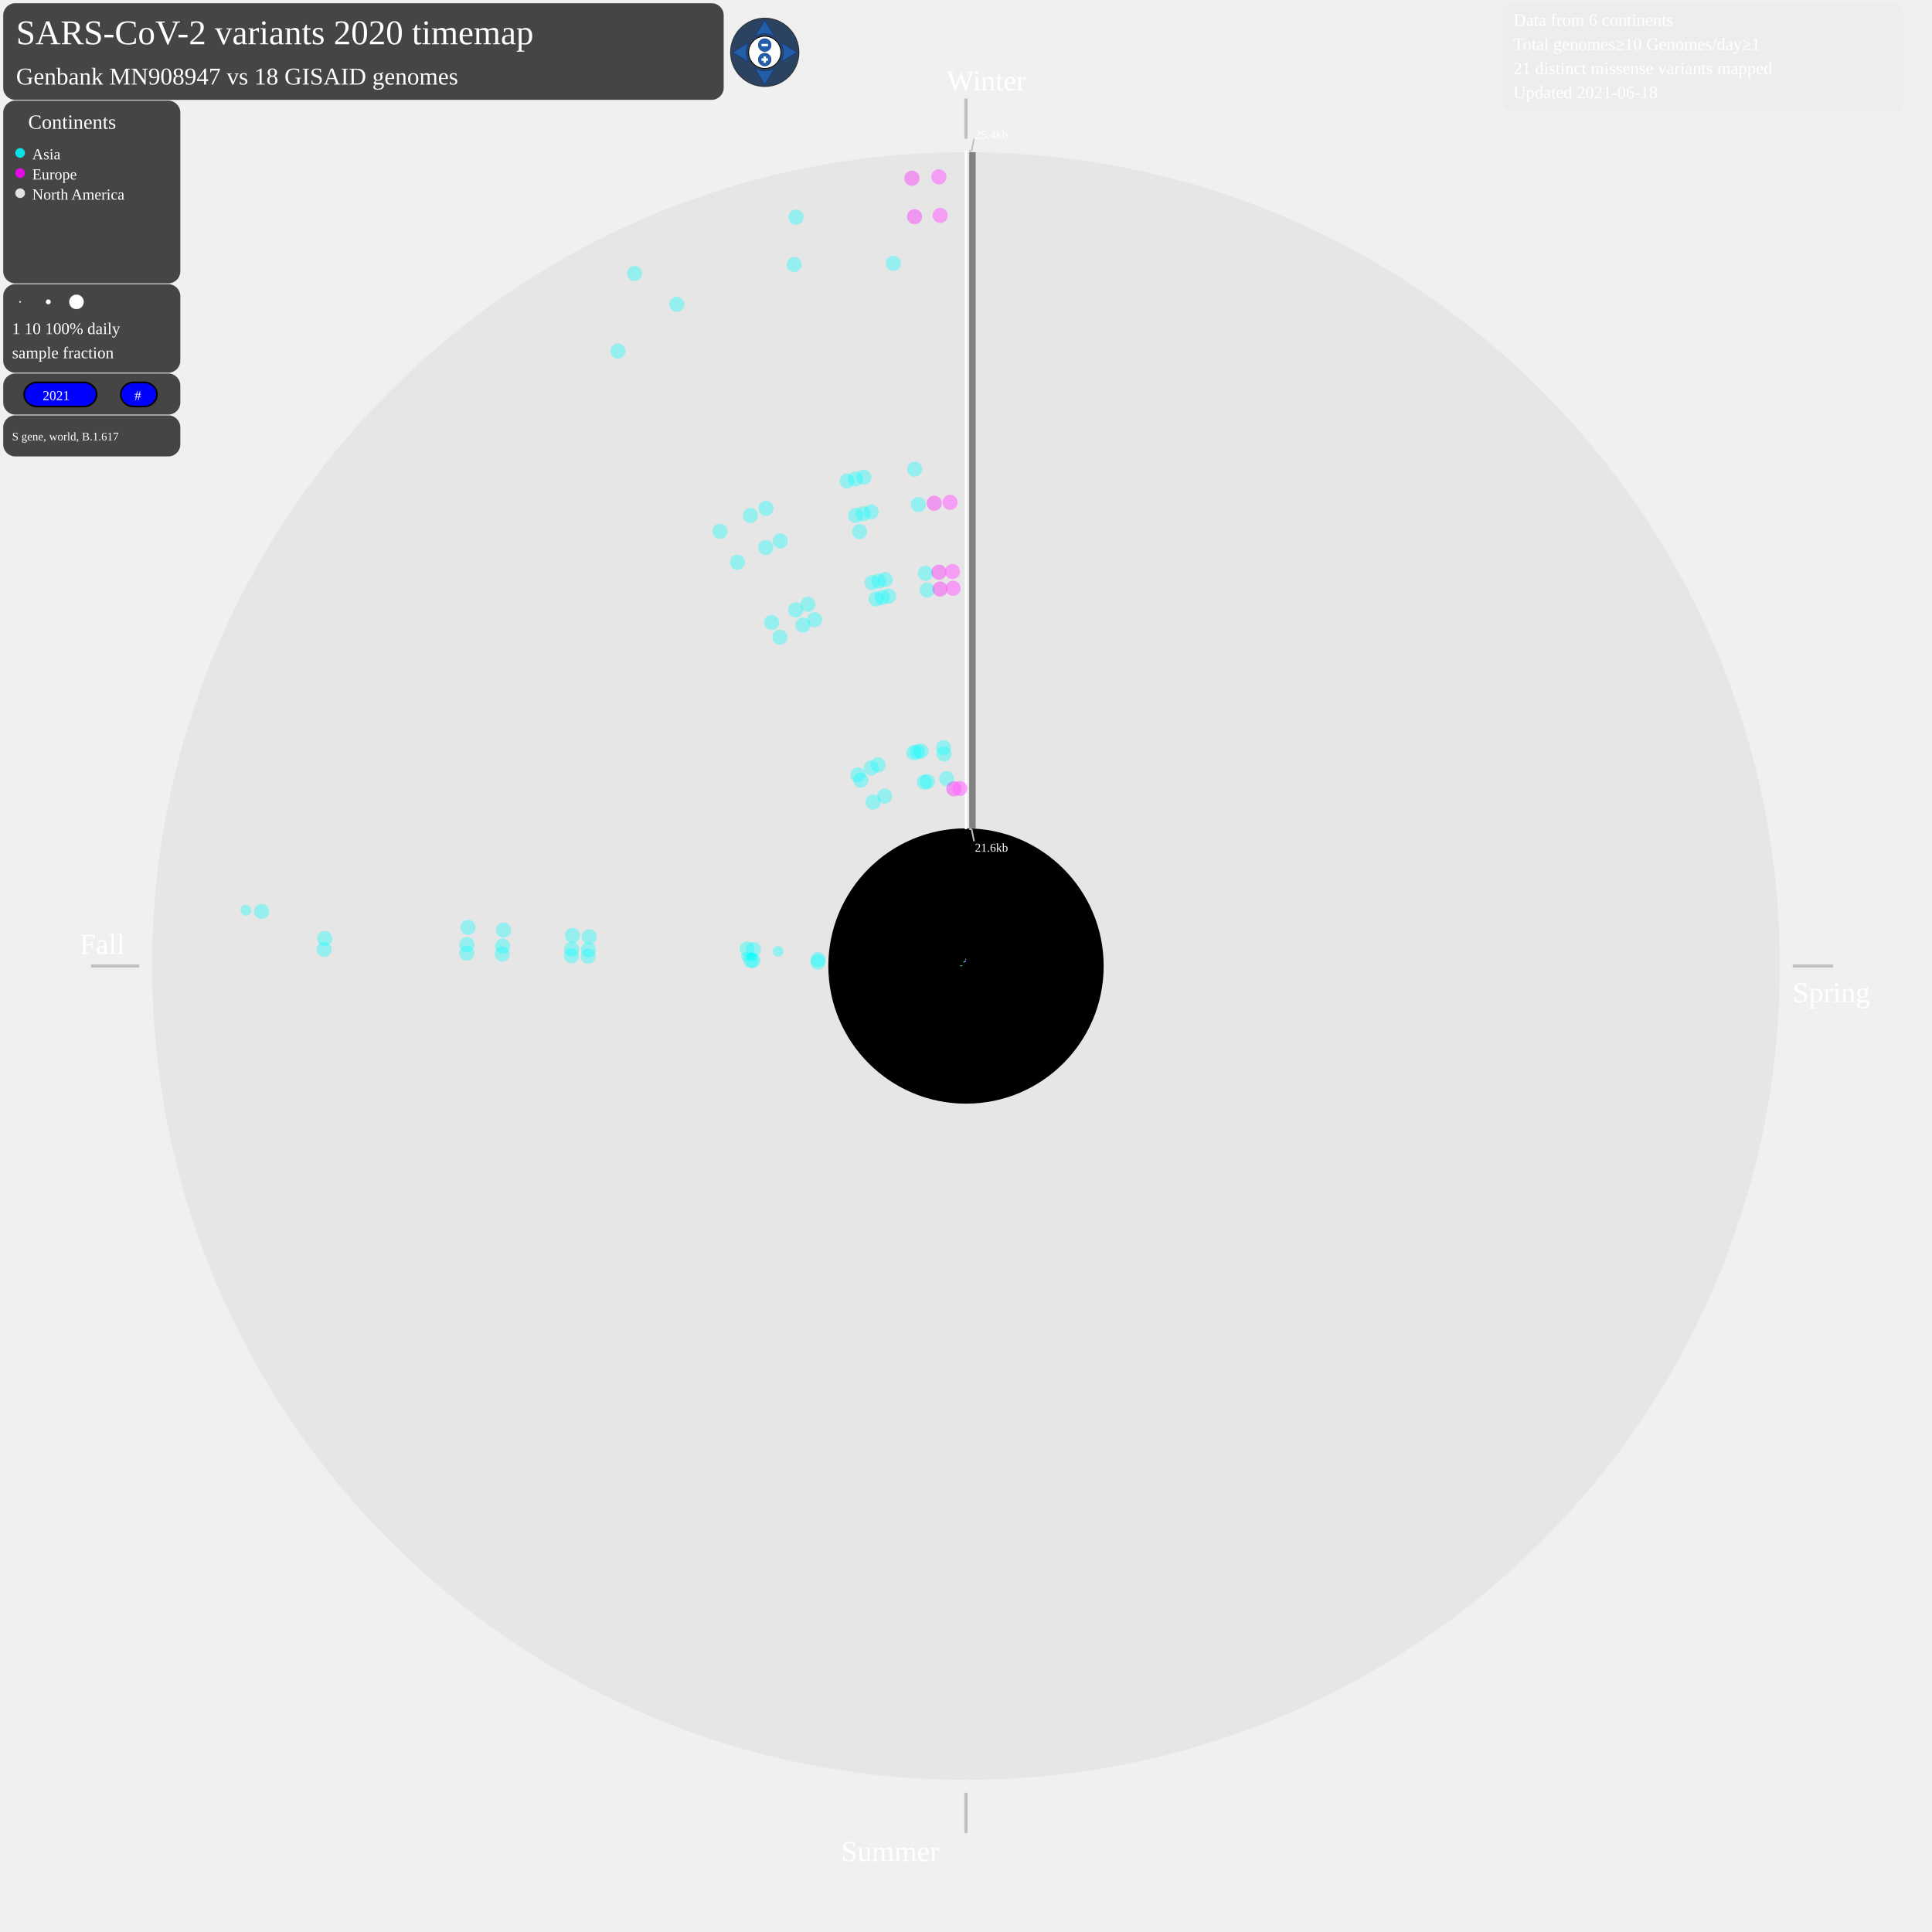
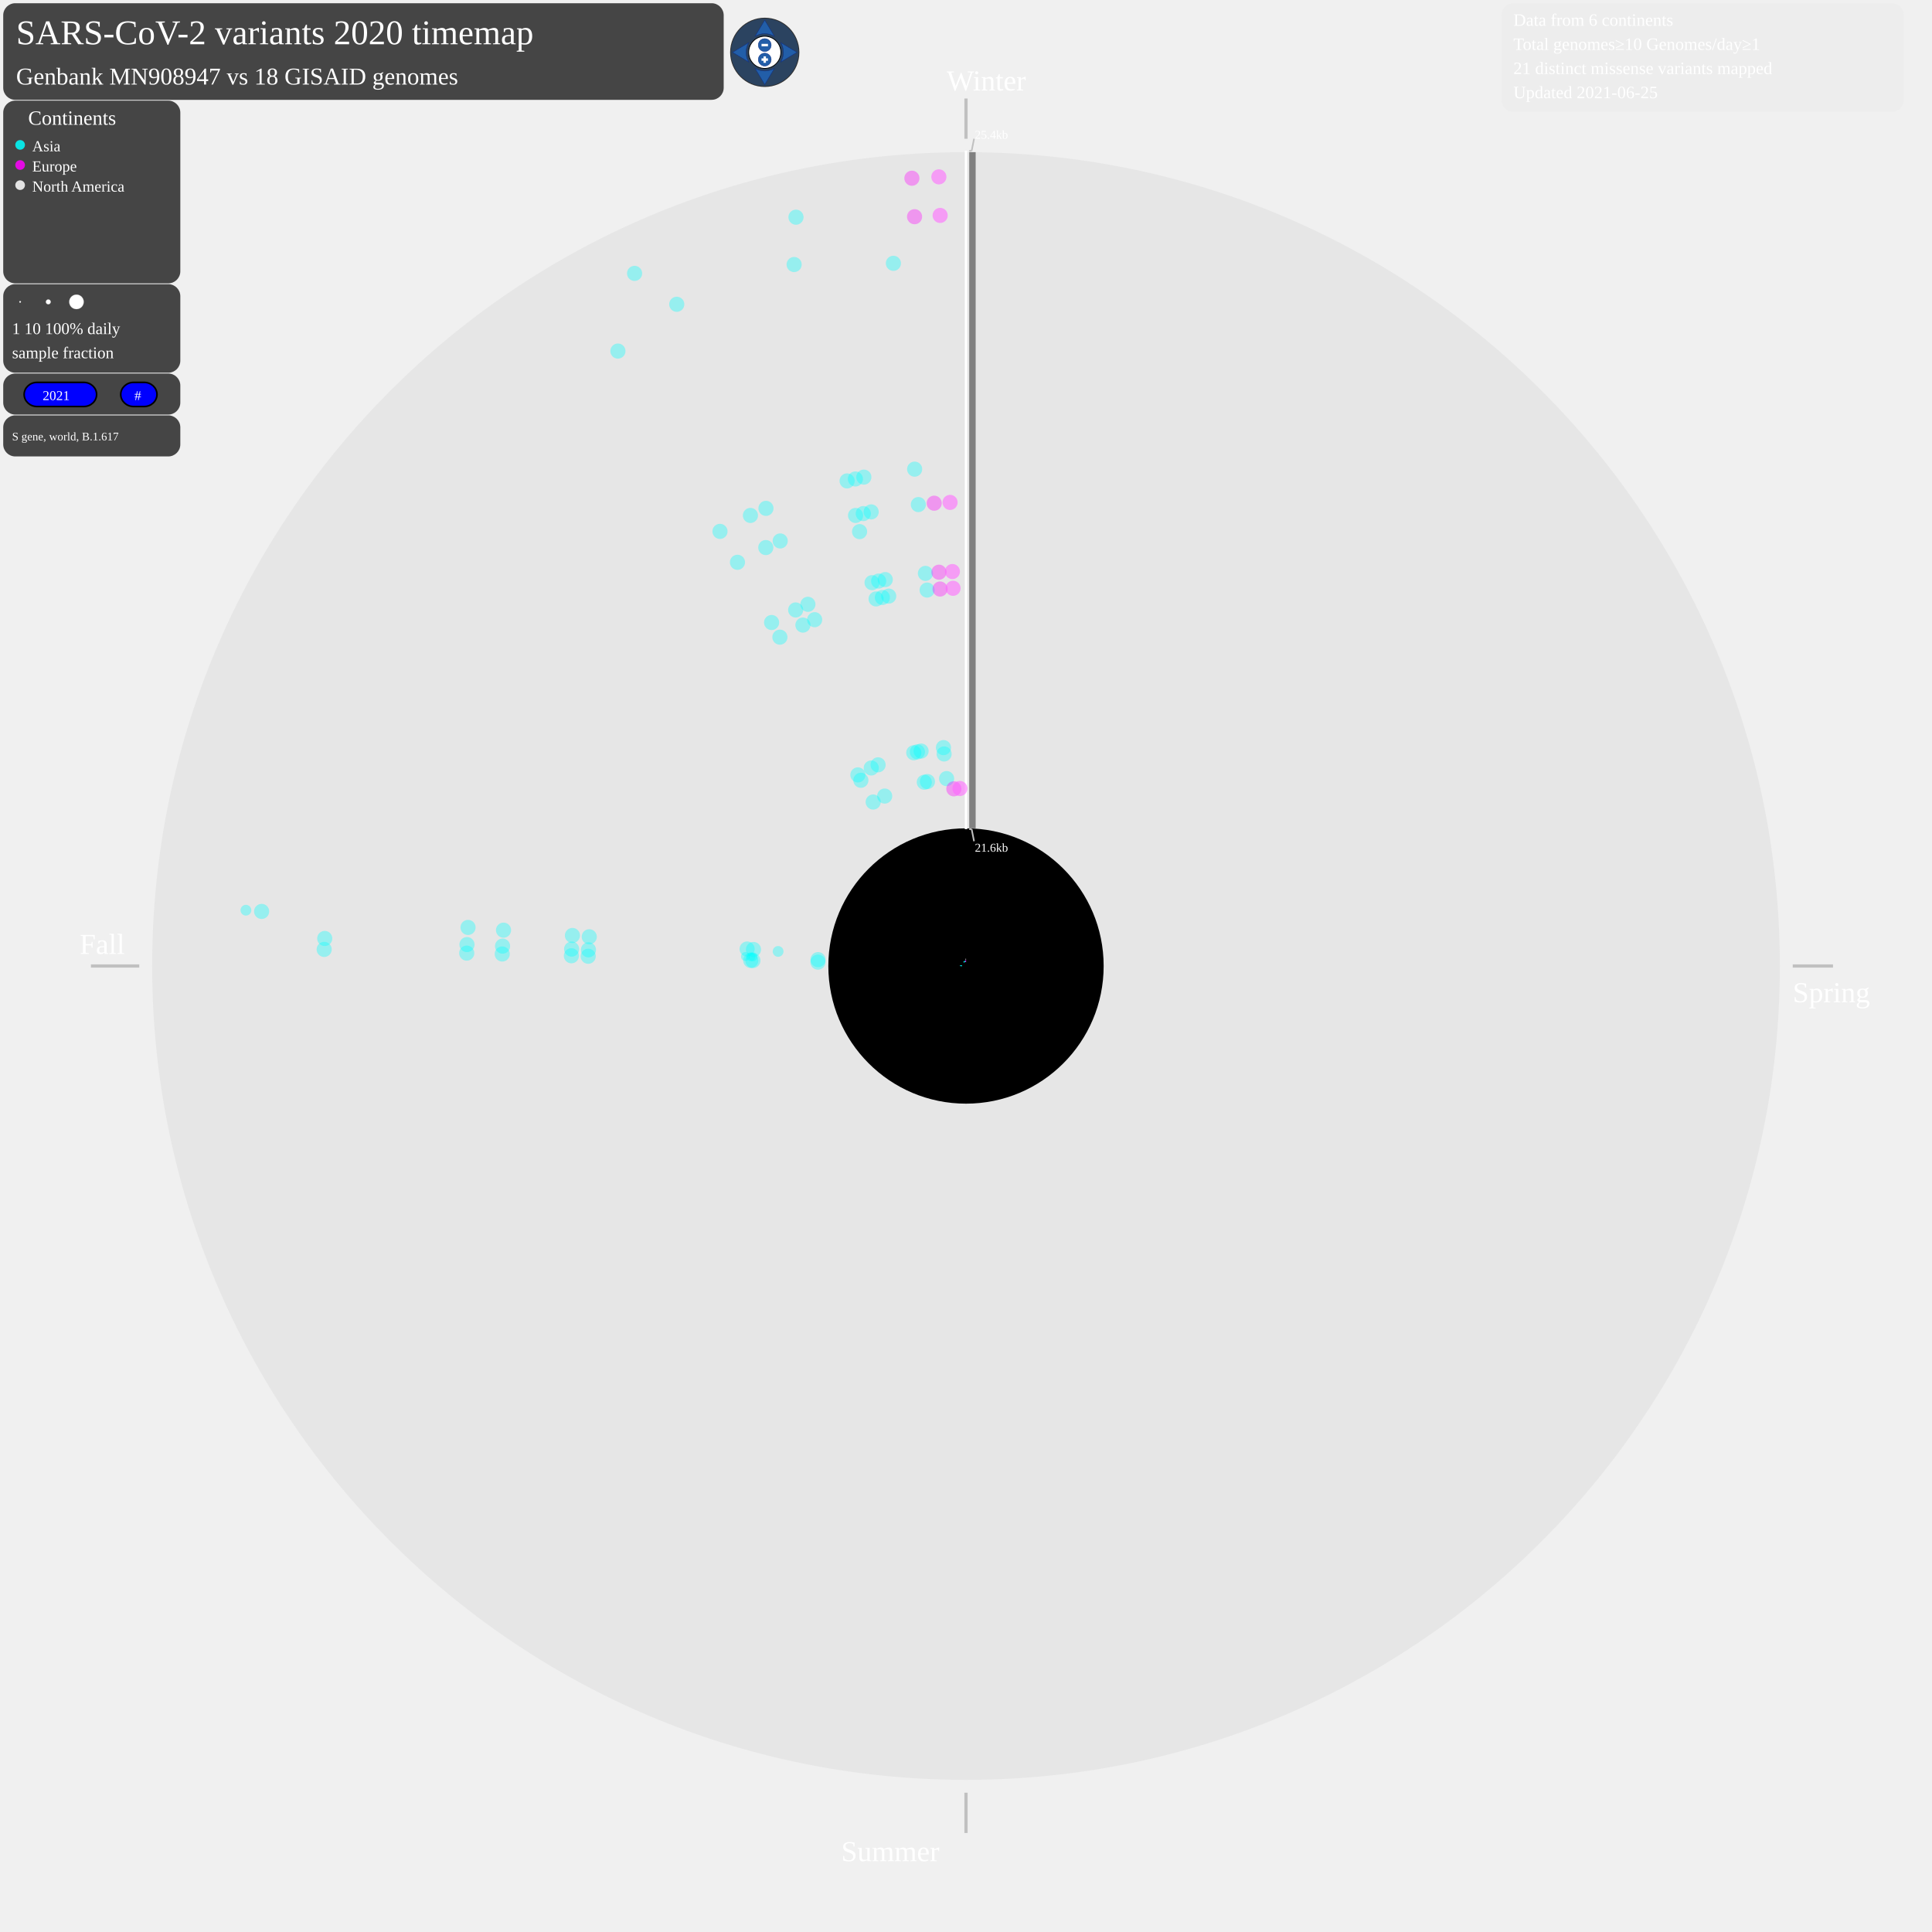
<svg xmlns="http://www.w3.org/2000/svg" width="2400" height="2400" style="background-color:black" viewBox="0 0 2400 2400" id="map-svg">
  <defs>
    <style type="text/css">
	.sb {
	stroke-width:0.8;
	stroke-opacity:0.7;
	}
	.sb:hover {
	stroke-width:0.8;
	stroke-opacity:1.0;
	}
	.compass {
	fill: #fff;
	stroke: #000;
	stroke-width: 1;
	}
	.button {
	fill: #225EA8;
	stroke: #0C2C84;
	stroke-width: 0.5;
	stroke-miterlimit:6;
	stroke-linecap: round;
	}
	.button:hover {
	stroke-width: 1;
	}
	.plus-minus {
	fill: #fff;
	pointer-events: none;
	}
	.legendcol {
	stroke: none;
	fill-opacity:0.85;
	}
	.legendcol:hover {
	fill-opacity:1.0;
	}
	.cv {
	stroke: none;
	fill-opacity:0.35;
	}
	.cv:hover {
	stroke: none;
	fill-opacity:0.8;
	}
	.Asia {
	stroke: none;
	fill-opacity:0.6;
	}
	.Asia:hover {
	stroke: none;
	fill-opacity:1.0;
	}
	.Europe {
	stroke: none;
	fill-opacity:0.6;
	}
	.Europe:hover {
	stroke: none;
	fill-opacity:1.0;
	}
	.NorthAmerica {
	stroke: none;
	fill-opacity:0.6;
	}
	.NorthAmerica:hover {
	stroke: none;
	fill-opacity:1.0;
	}
	a:link, a:visited {
	cursor: pointer;
	}
	a:hover, a:active {
	outline: dotted 2px yellow;
	}
	g:hover, g:active {
	outline: dotted 2px yellow;
	}
	.static {
	cursor: not-allowed;
	}
	.draggable, .draggable-group {
	cursor: pointer;
	}
	svg text {
	cursor: default;
	-webkit-user-select: none;
	-moz-user-select: none;
	-ms-user-select: none;
	user-select: none;
	}
	</style>
  </defs>
  <text font-size="3.6em" x="20" y="55" fill="white">SARS-CoV-2 variants 2020 timemap</text>
  <g id="matrix-group" transform="matrix(1 0 0 1 0 0)" class="draggable-group">
    <circle cx="1200" cy="1200" r="1011" style="fill:grey;stroke:black;stroke-width:0;fill-opacity:0.085;" />
    <circle cx="1200" cy="1200" r="171" style="fill:black;stroke:black;stroke-width:0;fill-opacity:1;" />
    <line x1="1200" y1="122.363" x2="1200" y2="172.363" style="stroke:silver;stroke-width:4" />
    <text font-size="3.0em" x="1176" y="112.363" fill="white">Winter</text>
    <line x1="2227" y1="1200" x2="2277" y2="1200" style="stroke:silver;stroke-width:4" />
    <text font-size="3.0em" x="2227" y="1245" fill="white">Spring</text>
    <line x1="1200" y1="2227" x2="1200" y2="2277" style="stroke:silver;stroke-width:4" />
    <text font-size="3.0em" x="1045" y="2312" fill="white">Summer</text>
    <line x1="173" y1="1200" x2="113" y2="1200" style="stroke:silver;stroke-width:4" />
    <text font-size="3.0em" x="99" y="1185" fill="white">Fall</text>
    <g>
      <line x1="1208" y1="1029" x2="1208" y2="189" style="stroke:grey;stroke-width:8" />
    </g>
    <line x1="1200" y1="187.363" x2="1200" y2="1030" style="stroke:white;stroke-width:3" />
    <line x1="1204" y1="187.363" x2="1207" y2="187.363" style="stroke:silver;stroke-width:2" />
    <line x1="1207" y1="187.363" x2="1210" y2="172.363" style="stroke:silver;stroke-width:2" />
    <line x1="1204" y1="1030" x2="1207" y2="1030" style="stroke:silver;stroke-width:2" />
    <line x1="1207" y1="1030" x2="1210" y2="1045" style="stroke:silver;stroke-width:2" />
    <text font-size="1.25em" x="1211" y="172.363" fill="white">25.4kb</text>
    <text font-size="1.25em" x="1211" y="1058" fill="white">21.6kb</text>
    <g class="Asia">
      <line x1="1195.0" y1="1199.9" x2="1193.6" y2="1199.8" style="stroke:cyan;" class="sb" />
    </g>
    <g class="Asia">
      <circle cx="1016.1" cy="1195.2" r="9.4" style="fill:cyan;" class="cv" />
    </g>
    <g class="Asia">
      <circle cx="935.3" cy="1193.2" r="9.4" style="fill:cyan;" class="cv" />
    </g>
    <g class="Asia">
      <circle cx="932.6" cy="1193.1" r="9.4" style="fill:cyan;" class="cv" />
    </g>
    <g class="Asia">
      <circle cx="730.7" cy="1187.9" r="9.4" style="fill:cyan;" class="cv" />
    </g>
    <g class="Asia">
      <circle cx="709.8" cy="1187.3" r="9.4" style="fill:cyan;" class="cv" />
    </g>
    <g class="Asia">
      <circle cx="623.9" cy="1185.1" r="9.4" style="fill:cyan;" class="cv" />
    </g>
    <g class="Asia">
      <circle cx="579.8" cy="1184.0" r="9.4" style="fill:cyan;" class="cv" />
    </g>
    <g class="Asia">
      <circle cx="402.7" cy="1179.4" r="9.4" style="fill:cyan;" class="cv" />
    </g>
    <g class="Asia">
      <line x1="1195.0" y1="1199.8" x2="1192.3" y2="1199.7" style="stroke:cyan;" class="sb" />
    </g>
    <g class="Asia">
      <circle cx="1016.2" cy="1192.1" r="9.4" style="fill:cyan;" class="cv" />
    </g>
    <g class="Asia">
      <circle cx="935.4" cy="1188.6" r="5.5" style="fill:cyan;" class="cv" />
    </g>
    <g class="Asia">
      <circle cx="932.8" cy="1188.5" r="5.5" style="fill:cyan;" class="cv" />
    </g>
    <g class="Asia">
      <circle cx="926.0" cy="1188.2" r="5.5" style="fill:cyan;" class="cv" />
    </g>
    <g class="Asia">
      <circle cx="731.0" cy="1179.9" r="9.4" style="fill:cyan;" class="cv" />
    </g>
    <g class="Asia">
      <circle cx="710.1" cy="1179.0" r="9.4" style="fill:cyan;" class="cv" />
    </g>
    <g class="Asia">
      <circle cx="624.3" cy="1175.3" r="9.4" style="fill:cyan;" class="cv" />
    </g>
    <g class="Asia">
      <circle cx="580.1" cy="1173.4" r="9.4" style="fill:cyan;" class="cv" />
    </g>
    <g class="Asia">
      <circle cx="403.4" cy="1165.8" r="9.4" style="fill:cyan;" class="cv" />
    </g>
    <g class="Asia">
      <line x1="1195.0" y1="1199.6" x2="1192.9" y2="1199.4" style="stroke:cyan;" class="sb" />
    </g>
    <g class="Asia">
      <circle cx="966.6" cy="1181.9" r="6.7" style="fill:cyan;" class="cv" />
    </g>
    <g class="Asia">
      <circle cx="936.0" cy="1179.5" r="9.4" style="fill:cyan;" class="cv" />
    </g>
    <g class="Asia">
      <circle cx="928.1" cy="1178.9" r="9.4" style="fill:cyan;" class="cv" />
    </g>
    <g class="Asia">
      <circle cx="732.0" cy="1163.7" r="9.4" style="fill:cyan;" class="cv" />
    </g>
    <g class="Asia">
      <circle cx="711.1" cy="1162.1" r="9.4" style="fill:cyan;" class="cv" />
    </g>
    <g class="Asia">
      <circle cx="625.5" cy="1155.5" r="9.4" style="fill:cyan;" class="cv" />
    </g>
    <g class="Asia">
      <circle cx="581.4" cy="1152.1" r="9.4" style="fill:cyan;" class="cv" />
    </g>
    <g class="Asia">
      <circle cx="325.0" cy="1132.2" r="9.4" style="fill:cyan;" class="cv" />
    </g>
    <g class="Asia">
      <circle cx="305.5" cy="1130.7" r="6.7" style="fill:cyan;" class="cv" />
    </g>
    <g class="Asia">
      <line x1="1197.5" y1="1195.6" x2="1196.9" y2="1194.5" style="stroke:cyan;" class="sb" />
    </g>
    <g class="Asia">
      <circle cx="1084.7" cy="996.3" r="9.4" style="fill:cyan;" class="cv" />
    </g>
    <g class="Asia">
      <circle cx="1069.4" cy="969.3" r="9.4" style="fill:cyan;" class="cv" />
    </g>
    <g class="Asia">
      <circle cx="1065.7" cy="962.6" r="9.4" style="fill:cyan;" class="cv" />
    </g>
    <g class="Asia">
      <circle cx="968.8" cy="791.5" r="9.4" style="fill:cyan;" class="cv" />
    </g>
    <g class="Asia">
      <circle cx="958.5" cy="773.3" r="9.4" style="fill:cyan;" class="cv" />
    </g>
    <g class="Asia">
      <circle cx="916.1" cy="698.5" r="9.4" style="fill:cyan;" class="cv" />
    </g>
    <g class="Asia">
      <circle cx="894.4" cy="660.1" r="9.4" style="fill:cyan;" class="cv" />
    </g>
    <g class="Asia">
      <circle cx="767.6" cy="436.1" r="9.4" style="fill:cyan;" class="cv" />
    </g>
    <g class="Asia">
      <line x1="1197.8" y1="1195.5" x2="1197.3" y2="1194.3" style="stroke:cyan;" class="sb" />
    </g>
    <g class="Asia">
      <circle cx="1099.0" cy="988.9" r="9.4" style="fill:cyan;" class="cv" />
    </g>
    <g class="Asia">
      <circle cx="1082.3" cy="954.0" r="9.4" style="fill:cyan;" class="cv" />
    </g>
    <g class="Asia">
      <circle cx="997.4" cy="776.5" r="9.4" style="fill:cyan;" class="cv" />
    </g>
    <g class="Asia">
      <circle cx="988.4" cy="757.7" r="9.4" style="fill:cyan;" class="cv" />
    </g>
    <g class="Asia">
      <circle cx="951.3" cy="680.2" r="9.4" style="fill:cyan;" class="cv" />
    </g>
    <g class="Asia">
      <circle cx="932.2" cy="640.3" r="9.4" style="fill:cyan;" class="cv" />
    </g>
    <g class="Asia">
      <circle cx="788.3" cy="339.6" r="9.4" style="fill:cyan;" class="cv" />
    </g>
    <g class="Asia">
      <line x1="1198.0" y1="1195.4" x2="1197.5" y2="1194.2" style="stroke:cyan;" class="sb" />
    </g>
    <g class="Asia">
      <circle cx="1090.8" cy="950.1" r="9.4" style="fill:cyan;" class="cv" />
    </g>
    <g class="Asia">
      <circle cx="1012.0" cy="769.8" r="9.4" style="fill:cyan;" class="cv" />
    </g>
    <g class="Asia">
      <circle cx="1003.6" cy="750.7" r="9.4" style="fill:cyan;" class="cv" />
    </g>
    <g class="Asia">
      <circle cx="969.2" cy="672.0" r="9.4" style="fill:cyan;" class="cv" />
    </g>
    <g class="Asia">
      <circle cx="951.5" cy="631.5" r="9.4" style="fill:cyan;" class="cv" />
    </g>
    <g class="Asia">
      <circle cx="840.7" cy="378.0" r="9.4" style="fill:cyan;" class="cv" />
    </g>
    <g class="Asia">
      <line x1="1198.8" y1="1195.1" x2="1198.5" y2="1193.8" style="stroke:cyan;" class="sb" />
    </g>
    <g class="Asia">
      <circle cx="1135.1" cy="935.1" r="9.4" style="fill:cyan;" class="cv" />
    </g>
    <g class="Asia">
      <circle cx="1088.3" cy="744.0" r="9.4" style="fill:cyan;" class="cv" />
    </g>
    <g class="Asia">
      <circle cx="1083.3" cy="723.8" r="9.4" style="fill:cyan;" class="cv" />
    </g>
    <g class="Asia">
      <circle cx="1067.8" cy="660.4" r="9.4" style="fill:cyan;" class="cv" />
    </g>
    <g class="Asia">
      <circle cx="1062.8" cy="640.3" r="9.4" style="fill:cyan;" class="cv" />
    </g>
    <g class="Asia">
      <circle cx="1052.3" cy="597.4" r="9.4" style="fill:cyan;" class="cv" />
    </g>
    <g class="Asia">
      <circle cx="986.5" cy="328.6" r="9.4" style="fill:cyan;" class="cv" />
    </g>
    <g class="Asia">
      <line x1="1198.9" y1="1195.1" x2="1198.6" y2="1193.8" style="stroke:cyan;" class="sb" />
    </g>
    <g class="Asia">
      <circle cx="1148.2" cy="971.7" r="9.4" style="fill:cyan;" class="cv" />
    </g>
    <g class="Asia">
      <circle cx="1139.6" cy="934.0" r="9.4" style="fill:cyan;" class="cv" />
    </g>
    <g class="Asia">
      <circle cx="1096.1" cy="742.2" r="9.4" style="fill:cyan;" class="cv" />
    </g>
    <g class="Asia">
      <circle cx="1091.5" cy="721.8" r="9.4" style="fill:cyan;" class="cv" />
    </g>
    <g class="Asia">
      <circle cx="1072.4" cy="638.0" r="9.4" style="fill:cyan;" class="cv" />
    </g>
    <g class="Asia">
      <circle cx="1062.6" cy="595.0" r="9.4" style="fill:cyan;" class="cv" />
    </g>
    <g class="Asia">
      <circle cx="988.8" cy="269.8" r="9.4" style="fill:cyan;" class="cv" />
    </g>
    <g class="Asia">
      <line x1="1199.0" y1="1195.1" x2="1198.7" y2="1193.8" style="stroke:cyan;" class="sb" />
    </g>
    <g class="Asia">
      <circle cx="1152.1" cy="970.9" r="9.4" style="fill:cyan;" class="cv" />
    </g>
    <g class="Asia">
      <circle cx="1144.2" cy="933.0" r="9.4" style="fill:cyan;" class="cv" />
    </g>
    <g class="Asia">
      <circle cx="1104.0" cy="740.5" r="9.4" style="fill:cyan;" class="cv" />
    </g>
    <g class="Asia">
      <circle cx="1099.7" cy="720.0" r="9.4" style="fill:cyan;" class="cv" />
    </g>
    <g class="Asia">
      <circle cx="1082.2" cy="635.9" r="9.4" style="fill:cyan;" class="cv" />
    </g>
    <g class="Asia">
      <circle cx="1073.1" cy="592.7" r="9.4" style="fill:cyan;" class="cv" />
    </g>
    <g class="Asia">
      <line x1="1199.5" y1="1195.0" x2="1199.3" y2="1193.7" style="stroke:cyan;" class="sb" />
    </g>
    <g class="Asia">
      <circle cx="1175.9" cy="967.2" r="9.4" style="fill:cyan;" class="cv" />
    </g>
    <g class="Asia">
      <circle cx="1172.8" cy="936.6" r="9.4" style="fill:cyan;" class="cv" />
    </g>
    <g class="Asia">
      <circle cx="1172.0" cy="928.7" r="9.4" style="fill:cyan;" class="cv" />
    </g>
    <g class="Asia">
      <circle cx="1151.7" cy="733.0" r="9.4" style="fill:cyan;" class="cv" />
    </g>
    <g class="Asia">
      <circle cx="1149.6" cy="712.3" r="9.4" style="fill:cyan;" class="cv" />
    </g>
    <g class="Asia">
      <circle cx="1140.8" cy="626.8" r="9.4" style="fill:cyan;" class="cv" />
    </g>
    <g class="Asia">
      <circle cx="1136.2" cy="582.8" r="9.4" style="fill:cyan;" class="cv" />
    </g>
    <g class="Asia">
      <circle cx="1109.8" cy="327.1" r="9.4" style="fill:cyan;" class="cv" />
    </g>
    <g class="Europe">
      <line x1="1199.7" y1="1195.0" x2="1199.6" y2="1193.7" style="stroke:fuchsia;" class="sb" />
    </g>
    <g class="Europe">
      <circle cx="1184.9" cy="979.9" r="9.4" style="fill:fuchsia;" class="cv" />
    </g>
    <g class="Europe">
      <circle cx="1167.8" cy="731.7" r="9.4" style="fill:fuchsia;" class="cv" />
    </g>
    <g class="Europe">
      <circle cx="1166.4" cy="710.8" r="9.4" style="fill:fuchsia;" class="cv" />
    </g>
    <g class="Europe">
      <circle cx="1160.5" cy="625.1" r="9.4" style="fill:fuchsia;" class="cv" />
    </g>
    <g class="Europe">
      <circle cx="1136.1" cy="269.2" r="9.4" style="fill:fuchsia;" class="cv" />
    </g>
    <g class="Europe">
      <circle cx="1132.8" cy="221.4" r="9.4" style="fill:fuchsia;" class="cv" />
    </g>
    <g class="Europe">
      <line x1="1199.8" y1="1195.0" x2="1199.7" y2="1192.3" style="stroke:fuchsia;" class="sb" />
    </g>
    <g class="NorthAmerica">
      <line x1="1199.7" y1="1192.3" x2="1199.7" y2="1190.9" style="stroke:white;" class="sb" />
    </g>
    <g class="NorthAmerica">
      <circle cx="1192.4" cy="979.5" r="9.4" style="fill:white;" class="cv" />
    </g>
    <g class="Europe">
      <circle cx="1192.4" cy="979.5" r="9.4" style="fill:fuchsia;" class="cv" />
    </g>
    <g class="NorthAmerica">
      <circle cx="1183.9" cy="730.8" r="9.4" style="fill:white;" class="cv" />
    </g>
    <g class="Europe">
      <circle cx="1183.9" cy="730.8" r="9.4" style="fill:fuchsia;" class="cv" />
    </g>
    <g class="NorthAmerica">
      <circle cx="1183.1" cy="710.0" r="9.4" style="fill:white;" class="cv" />
    </g>
    <g class="Europe">
      <circle cx="1183.1" cy="710.0" r="9.4" style="fill:fuchsia;" class="cv" />
    </g>
    <g class="NorthAmerica">
      <circle cx="1180.2" cy="624.1" r="9.4" style="fill:white;" class="cv" />
    </g>
    <g class="Europe">
      <circle cx="1180.2" cy="624.1" r="9.4" style="fill:fuchsia;" class="cv" />
    </g>
    <g class="NorthAmerica">
      <circle cx="1167.9" cy="267.6" r="9.4" style="fill:white;" class="cv" />
    </g>
    <g class="Europe">
      <circle cx="1167.9" cy="267.6" r="9.4" style="fill:fuchsia;" class="cv" />
    </g>
    <g class="NorthAmerica">
      <circle cx="1166.3" cy="219.7" r="9.4" style="fill:white;" class="cv" />
    </g>
    <g class="Europe">
      <circle cx="1166.3" cy="219.7" r="9.4" style="fill:fuchsia;" class="cv" />
    </g>
  </g>
  <rect x="4" y="4" width="895" height="120" rx="15" style="fill:#1B1B1B;stroke-width:0;fill-opacity:0.8;" />
  <a href="https://bcgsc.github.io/SARS2">
    <text font-size="3.6em" x="20" y="55" fill="white">SARS-CoV-2 variants 2020 timemap</text>
  </a>
  <text font-size="2.5em" x="20" y="105" fill="white">Genbank MN908947 vs 18 GISAID genomes</text>
  <circle cx="950" cy="65" r="43" fill="black" opacity="0.8" />
  <circle cx="950" cy="65" r="42" fill="#225EA8" opacity="0.4" />
  <path class="button" d="M950 25 l12   20 a40, 70 0 0,0 -24,  0z" />
  <path class="button" d="M910 65 l20  -12 a70, 40 0 0,0   0, 24z" />
  <path class="button" d="M950 105 l12  -20 a40, 70 0 0,1 -24,  0z" />
  <path class="button" d="M990 65 l-20 -12 a70, 40 0 0,1   0, 24z" />
  <circle class="compass" cx="950" cy="65" r="20" />
  <circle class="button" cx="950" cy="56" r="8" />
  <circle class="button" cx="950" cy="74" r="8" />
  <rect class="plus-minus" x="946" y="54.5" width="8" height="3" />
  <rect class="plus-minus" x="946" y="72.5" width="8" height="3" />
  <rect class="plus-minus" x="948.5" y="70" width="3" height="8" />
  <rect x="4" y="125" width="220" height="227" rx="15" style="fill:#1B1B1B;stroke-width:0;fill-opacity:0.8;" />
  <rect x="4" y="353" width="220" height="110" rx="15" style="fill:#1B1B1B;stroke-width:0;fill-opacity:0.8;" />
  <rect x="4" y="464" width="220" height="51" rx="15" style="fill:#1B1B1B;stroke-width:0;fill-opacity:0.8;" />
  <rect x="4" y="516" width="220" height="51" rx="15" style="fill:#1B1B1B;stroke-width:0;fill-opacity:0.8;" />
  <text font-size="1.2em" x="15" y="547" fill="white">S gene, world, B.1.617</text>
  <a href="https://bcgsc.github.io/SARS2_2021/2021ratioSARS2spike_B1617.svg">
    <rect x="30" y="475" width="90" height="30" rx="16" style="fill:blue;stroke:black;stroke-width:2;" />
    <text font-size="1.4em" x="53" y="497" fill="white">2021</text>
  </a>
  <a href="https://bcgsc.github.io/SARS2/2020SARS2spike_B1617.svg">
    <rect x="150" y="475" width="45" height="30" rx="16" style="fill:blue;stroke:black;stroke-width:2;" />
    <text font-size="1.4em" x="167" y="497" fill="white">#</text>
  </a>
-   <text font-size="2.1em" x="35" y="160" fill="white">Continents</text>
+   <text font-size="2.1em" x="35" y="155" fill="white">Continents</text>
  <g class="Asia">
-     <circle cx="25" cy="190" r="6" style="fill:cyan;stroke:black;stroke-width:0;" class="legendcol" />
+     <circle cx="25" cy="180" r="6" style="fill:cyan;stroke:black;stroke-width:0;" class="legendcol" />
  </g>
-   <text font-size="1.6em" x="40" y="198" fill="white">Asia</text>
+   <text font-size="1.6em" x="40" y="188" fill="white">Asia</text>
  <g class="Europe">
-     <circle cx="25" cy="215" r="6" style="fill:fuchsia;stroke:black;stroke-width:0;" class="legendcol" />
+     <circle cx="25" cy="205" r="6" style="fill:fuchsia;stroke:black;stroke-width:0;" class="legendcol" />
  </g>
-   <text font-size="1.6em" x="40" y="223" fill="white">Europe</text>
+   <text font-size="1.6em" x="40" y="213" fill="white">Europe</text>
  <g class="NorthAmerica">
-     <circle cx="25" cy="240" r="6" style="fill:white;stroke:black;stroke-width:0;" class="legendcol" />
+     <circle cx="25" cy="230" r="6" style="fill:white;stroke:black;stroke-width:0;" class="legendcol" />
  </g>
-   <text font-size="1.6em" x="40" y="248" fill="white">North America</text>
+   <text font-size="1.6em" x="40" y="238" fill="white">North America</text>
  <circle cx="25" cy="375" r="1" style="fill:white;stroke:lightgrey;stroke-width:0.2;" />
  <circle cx="60" cy="375" r="3" style="fill:white;stroke:lightgrey;stroke-width:0.2;" />
  <circle cx="95" cy="375" r="9" style="fill:white;stroke:lightgrey;stroke-width:0.2;" />
  <text font-size="1.7em" x="15" y="415" fill="white">1      10        100% daily</text>
  <text font-size="1.7em" x="15" y="445" fill="white">sample fraction</text>
  <rect x="1865" y="4" width="500" height="135" rx="15" style="fill:gainsboro;stroke-width:0;fill-opacity:0.15;" />
  <text font-size="1.8em" x="1880" y="32" fill="white">Data from 6 continents</text>
  <text font-size="1.8em" x="1880" y="62" fill="white">Total genomes≥10  Genomes/day≥1</text>
  <text font-size="1.8em" x="1880" y="92" fill="white">21 distinct missense variants mapped</text>
-   <text font-size="1.8em" x="1880" y="122" fill="white">Updated 2021-06-18</text>
+   <text font-size="1.8em" x="1880" y="122" fill="white">Updated 2021-06-25</text>
</svg>
